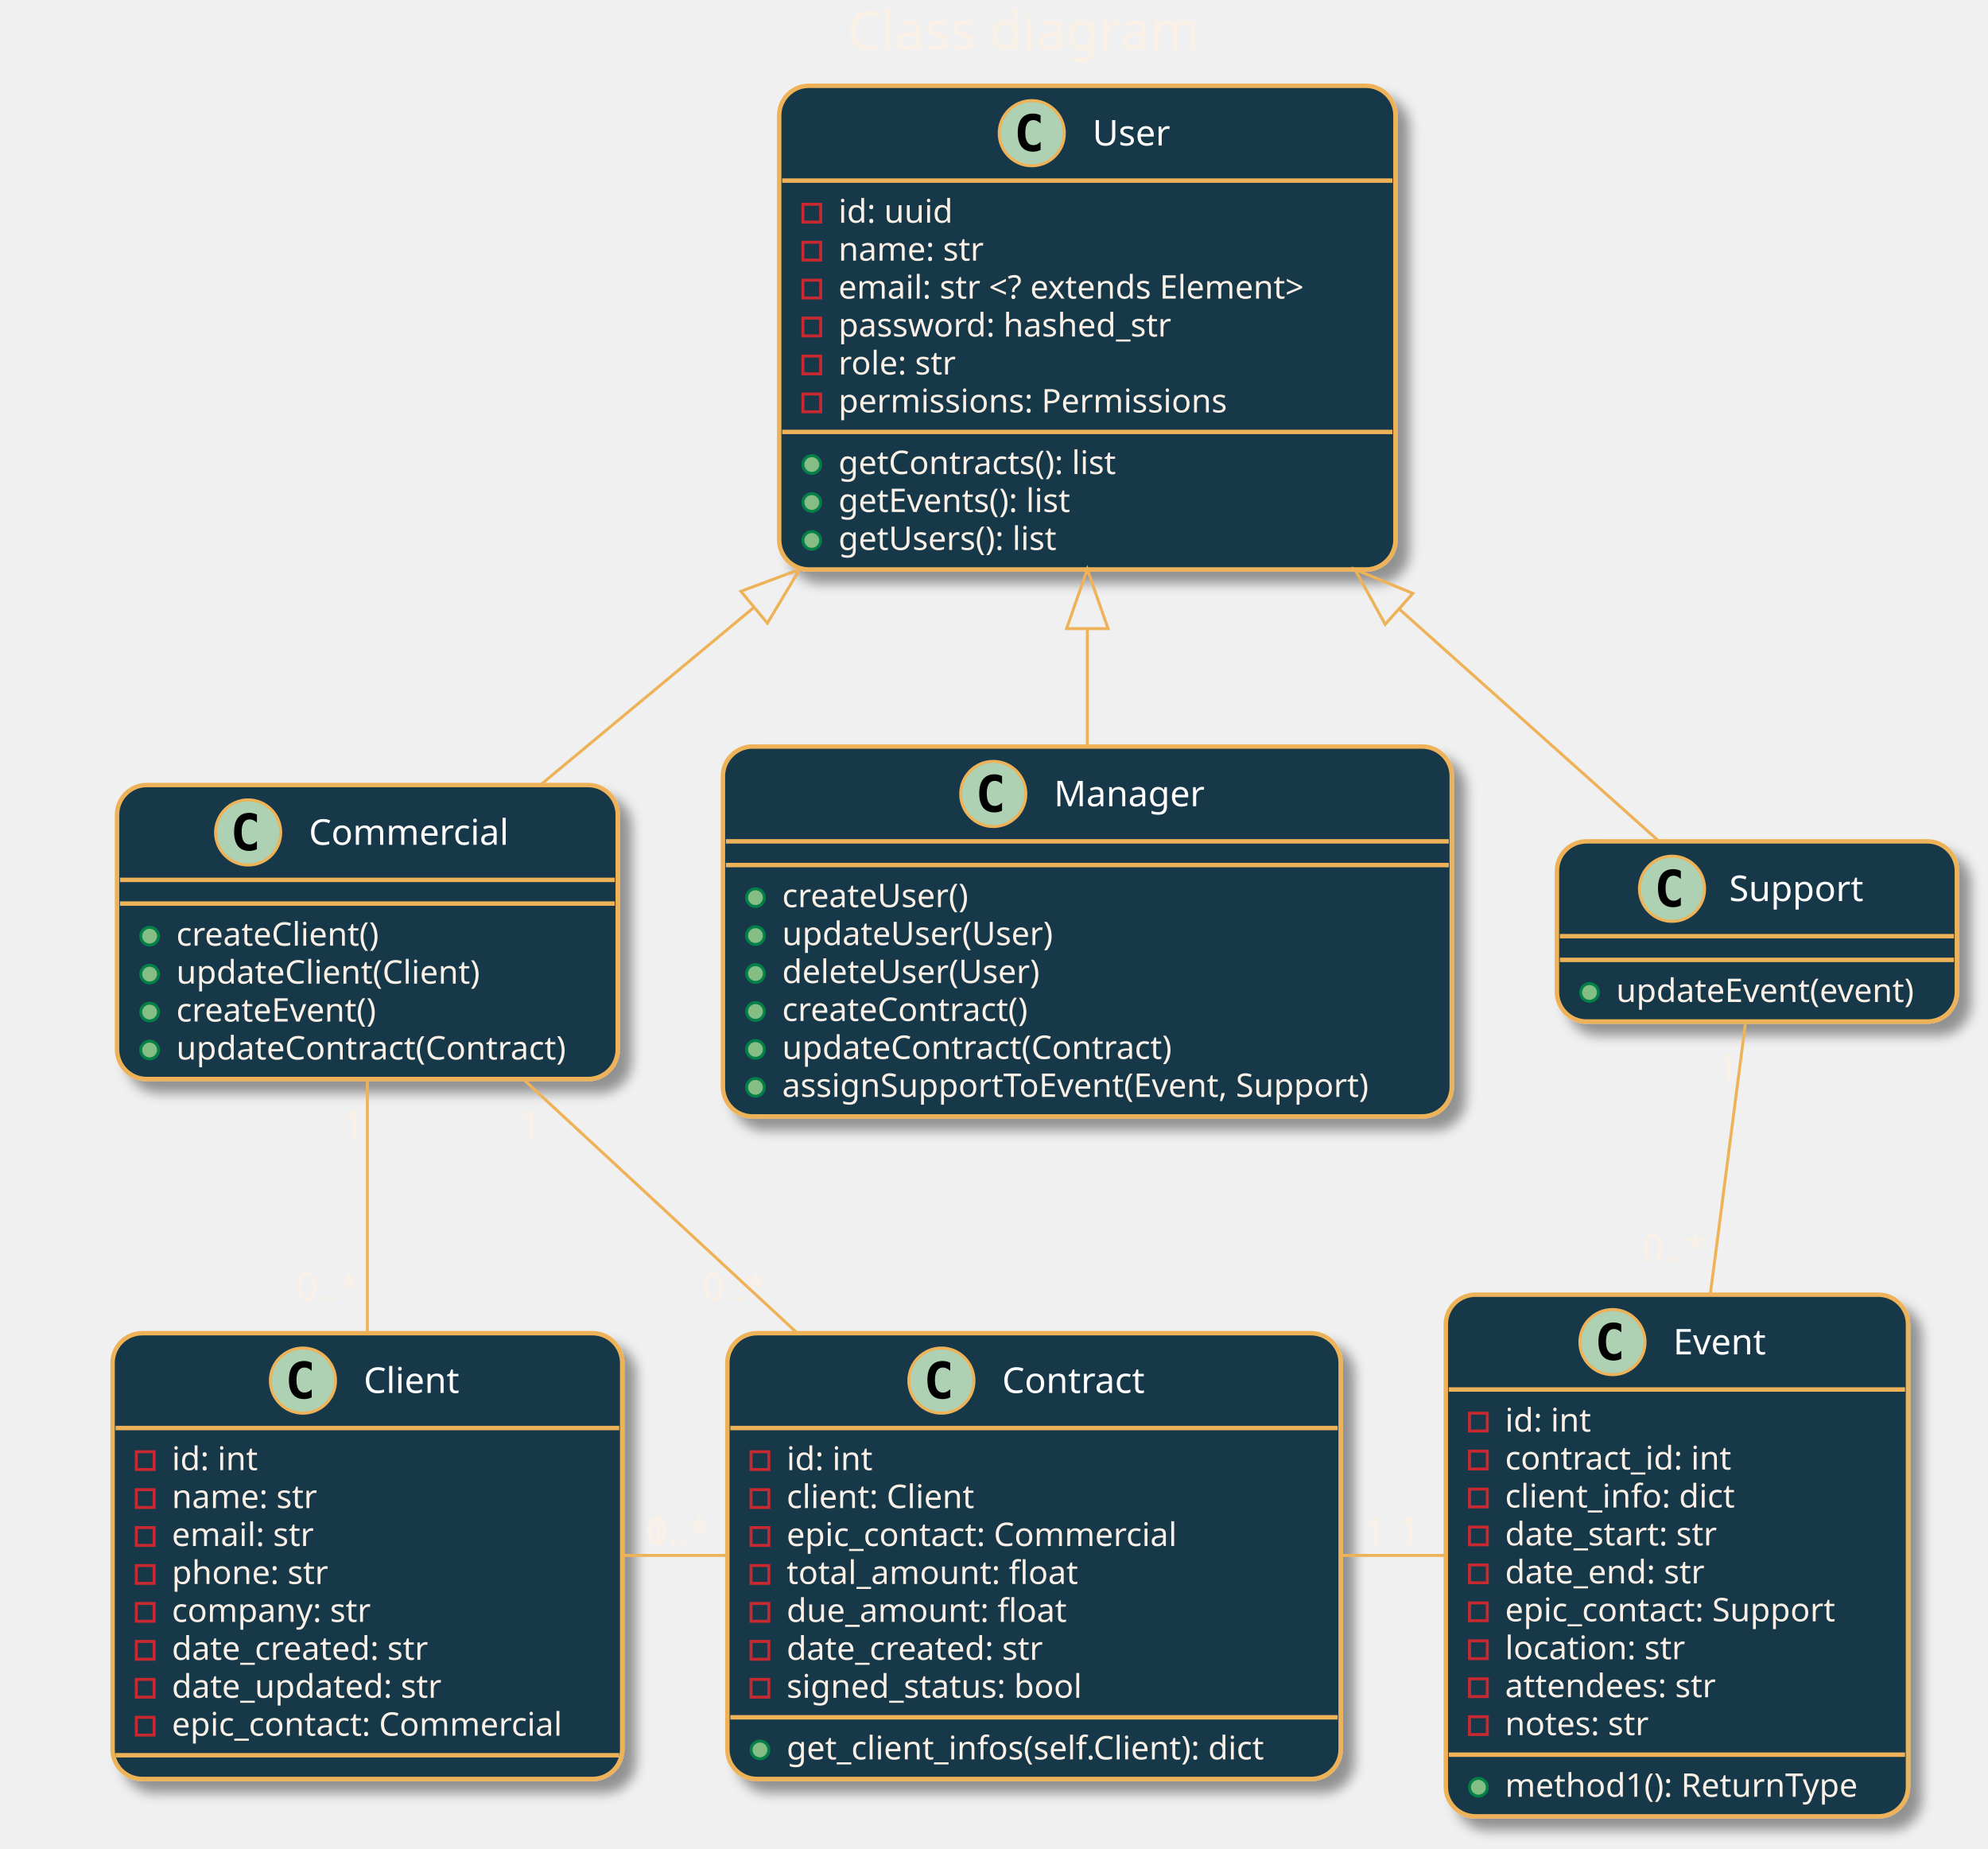
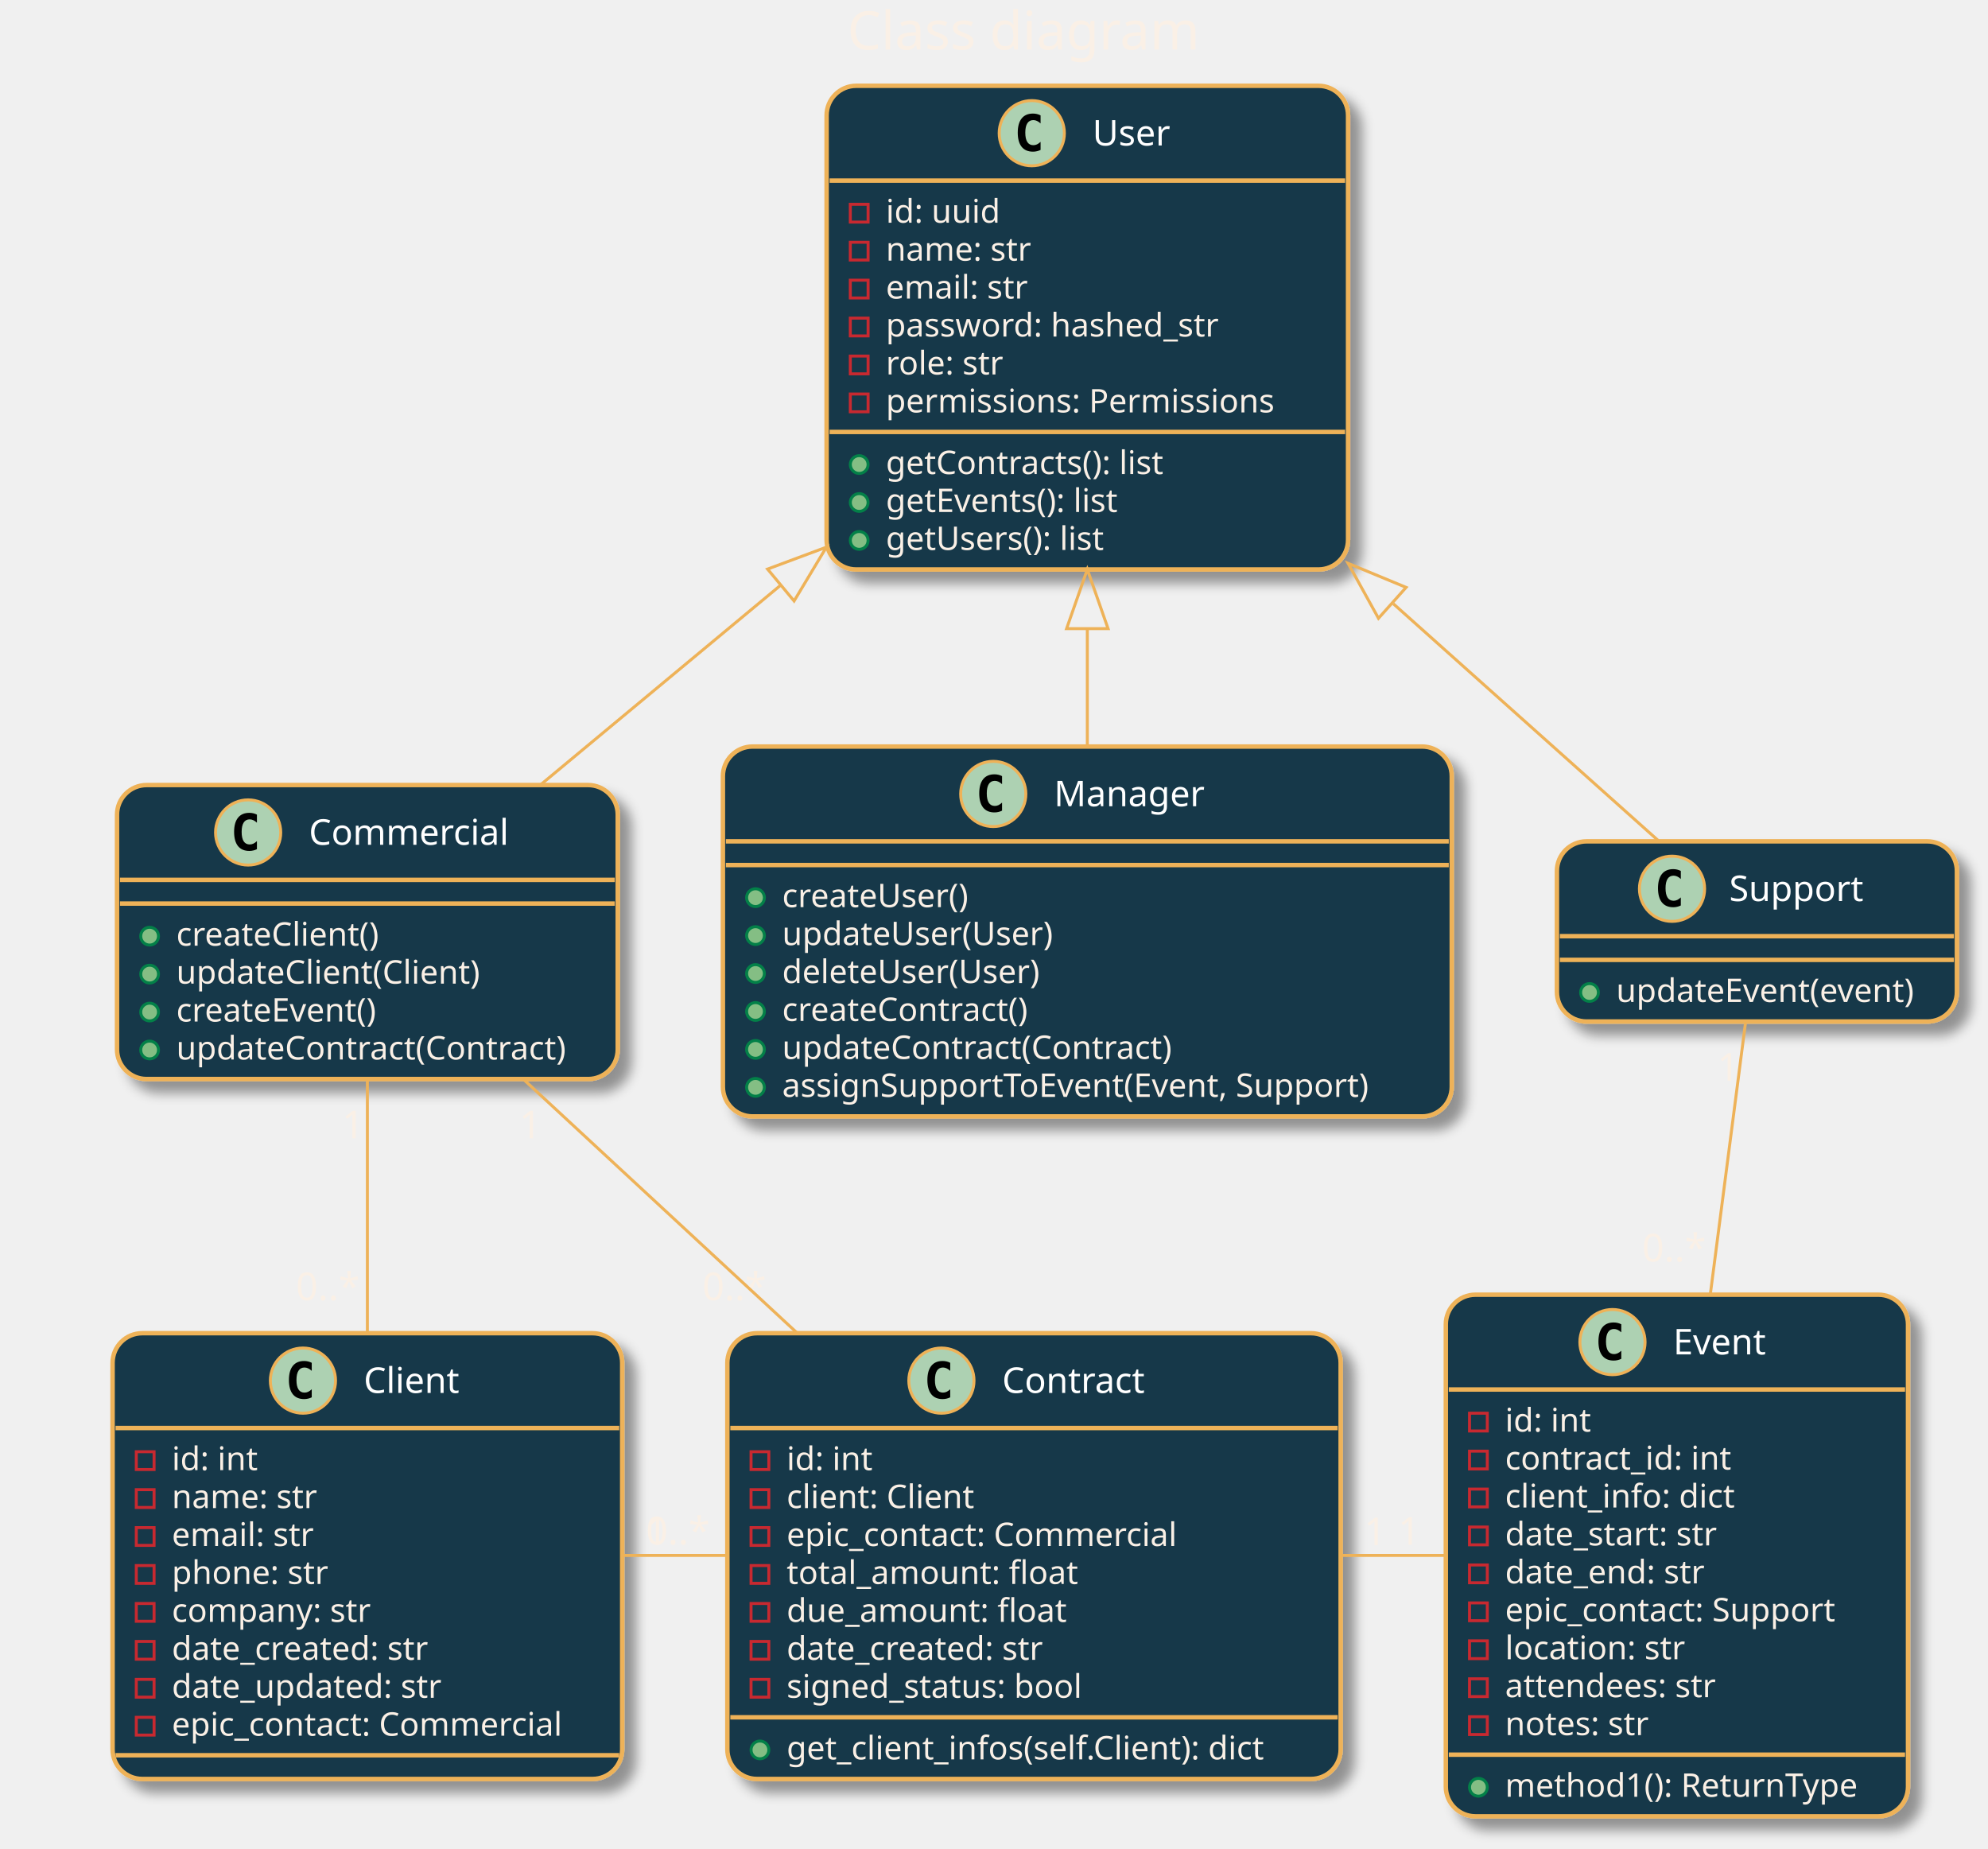
<svg xmlns="http://www.w3.org/2000/svg" contentScriptType="application/ecmascript" contentStyleType="text/css" height="624px" preserveAspectRatio="none" style="width:671px;height:624px;background:#123749;" version="1.1" viewBox="0 0 671 624" width="671px" zoomAndPan="magnify">
  <defs>
-     <filter height="300%" id="f1tl4l9mynsw7x" width="300%" x="-1" y="-1">
+     <filter height="300%" id="f9xjv8hsh4ss7" width="300%" x="-1" y="-1">
      <feGaussianBlur result="blurOut" stdDeviation="2.0" />
      <feColorMatrix in="blurOut" result="blurOut2" type="matrix" values="0 0 0 0 0 0 0 0 0 0 0 0 0 0 0 0 0 0 .4 0" />
      <feOffset dx="4.0" dy="4.0" in="blurOut2" result="blurOut3" />
      <feBlend in="SourceGraphic" in2="blurOut3" mode="normal" />
    </filter>
  </defs>
  <g>
    <text fill="#FAF0E6" font-family="sans-serif" font-size="18" lengthAdjust="spacingAndGlyphs" textLength="122" x="286" y="16.708">Class diagram</text>
-     <rect fill="#123749" filter="url(#f1tl4l9mynsw7x)" height="176.047" id="Event" rx="10" ry="10" style="stroke: #EEB258; stroke-width: 1.5;" width="156" x="488" y="436.953" />
+     <rect fill="#123749" filter="url(#f9xjv8hsh4ss7)" height="176.047" id="Event" rx="10" ry="10" style="stroke: #EEB258; stroke-width: 1.5;" width="156" x="488" y="436.953" />
    <ellipse cx="544.25" cy="452.953" fill="#ADD1B2" rx="11" ry="11" style="stroke: #EEB258; stroke-width: 1.0;" />
    <path d="M547.219,458.594 Q546.641,458.891 546,459.031 Q545.359,459.188 544.656,459.188 Q542.156,459.188 540.828,457.547 Q539.516,455.891 539.516,452.766 Q539.516,449.641 540.828,447.984 Q542.156,446.328 544.656,446.328 Q545.359,446.328 546,446.484 Q546.656,446.641 547.219,446.938 L547.219,449.656 Q546.594,449.078 546,448.812 Q545.406,448.531 544.781,448.531 Q543.438,448.531 542.75,449.609 Q542.062,450.672 542.062,452.766 Q542.062,454.859 542.75,455.938 Q543.438,457 544.781,457 Q545.406,457 546,456.734 Q546.594,456.453 547.219,455.875 L547.219,458.594 Z " />
    <text fill="#FFFFFF" font-family="sans-serif" font-size="12" lengthAdjust="spacingAndGlyphs" textLength="35" x="564.75" y="457.107">Event</text>
    <line style="stroke: #EEB258; stroke-width: 1.5;" x1="489" x2="643" y1="468.953" y2="468.953" />
    <rect fill="none" height="6" style="stroke: #C82930; stroke-width: 1.0;" width="6" x="496" y="476.953" />
    <text fill="#FAF0E6" font-family="sans-serif" font-size="11" lengthAdjust="spacingAndGlyphs" textLength="32" x="508" y="483.164">id: int</text>
    <rect fill="none" height="6" style="stroke: #C82930; stroke-width: 1.0;" width="6" x="496" y="489.758" />
    <text fill="#FAF0E6" font-family="sans-serif" font-size="11" lengthAdjust="spacingAndGlyphs" textLength="84" x="508" y="495.968">contract_id: int</text>
    <rect fill="none" height="6" style="stroke: #C82930; stroke-width: 1.0;" width="6" x="496" y="502.562" />
    <text fill="#FAF0E6" font-family="sans-serif" font-size="11" lengthAdjust="spacingAndGlyphs" textLength="85" x="508" y="508.773">client_info: dict</text>
    <rect fill="none" height="6" style="stroke: #C82930; stroke-width: 1.0;" width="6" x="496" y="515.367" />
    <text fill="#FAF0E6" font-family="sans-serif" font-size="11" lengthAdjust="spacingAndGlyphs" textLength="82" x="508" y="521.578">date_start: str</text>
    <rect fill="none" height="6" style="stroke: #C82930; stroke-width: 1.0;" width="6" x="496" y="528.172" />
    <text fill="#FAF0E6" font-family="sans-serif" font-size="11" lengthAdjust="spacingAndGlyphs" textLength="76" x="508" y="534.382">date_end: str</text>
    <rect fill="none" height="6" style="stroke: #C82930; stroke-width: 1.0;" width="6" x="496" y="540.977" />
    <text fill="#FAF0E6" font-family="sans-serif" font-size="11" lengthAdjust="spacingAndGlyphs" textLength="123" x="508" y="547.187">epic_contact: Support</text>
    <rect fill="none" height="6" style="stroke: #C82930; stroke-width: 1.0;" width="6" x="496" y="553.781" />
    <text fill="#FAF0E6" font-family="sans-serif" font-size="11" lengthAdjust="spacingAndGlyphs" textLength="68" x="508" y="559.992">location: str</text>
    <rect fill="none" height="6" style="stroke: #C82930; stroke-width: 1.0;" width="6" x="496" y="566.586" />
    <text fill="#FAF0E6" font-family="sans-serif" font-size="11" lengthAdjust="spacingAndGlyphs" textLength="81" x="508" y="572.796">attendees: str</text>
    <rect fill="none" height="6" style="stroke: #C82930; stroke-width: 1.0;" width="6" x="496" y="579.391" />
    <text fill="#FAF0E6" font-family="sans-serif" font-size="11" lengthAdjust="spacingAndGlyphs" textLength="56" x="508" y="585.601">notes: str</text>
    <line style="stroke: #EEB258; stroke-width: 1.5;" x1="489" x2="643" y1="592.195" y2="592.195" />
    <ellipse cx="499" cy="603.195" fill="#84BE84" rx="3" ry="3" style="stroke: #038048; stroke-width: 1.0;" />
    <text fill="#FAF0E6" font-family="sans-serif" font-size="11" lengthAdjust="spacingAndGlyphs" textLength="130" x="508" y="606.406">method1(): ReturnType</text>
-     <rect fill="#123749" filter="url(#f1tl4l9mynsw7x)" height="150.438" id="Contract" rx="10" ry="10" style="stroke: #EEB258; stroke-width: 1.5;" width="207" x="245.5" y="449.953" />
+     <rect fill="#123749" filter="url(#f9xjv8hsh4ss7)" height="150.438" id="Contract" rx="10" ry="10" style="stroke: #EEB258; stroke-width: 1.5;" width="207" x="245.5" y="449.953" />
    <ellipse cx="317.75" cy="465.953" fill="#ADD1B2" rx="11" ry="11" style="stroke: #EEB258; stroke-width: 1.0;" />
    <path d="M320.719,471.594 Q320.141,471.891 319.5,472.031 Q318.859,472.188 318.156,472.188 Q315.656,472.188 314.328,470.547 Q313.016,468.891 313.016,465.766 Q313.016,462.641 314.328,460.984 Q315.656,459.328 318.156,459.328 Q318.859,459.328 319.5,459.484 Q320.156,459.641 320.719,459.938 L320.719,462.656 Q320.094,462.078 319.5,461.812 Q318.906,461.531 318.281,461.531 Q316.938,461.531 316.25,462.609 Q315.562,463.672 315.562,465.766 Q315.562,467.859 316.25,468.938 Q316.938,470 318.281,470 Q318.906,470 319.5,469.734 Q320.094,469.453 320.719,468.875 L320.719,471.594 Z " />
    <text fill="#FFFFFF" font-family="sans-serif" font-size="12" lengthAdjust="spacingAndGlyphs" textLength="54" x="338.25" y="470.107">Contract</text>
    <line style="stroke: #EEB258; stroke-width: 1.5;" x1="246.5" x2="451.5" y1="481.953" y2="481.953" />
    <rect fill="none" height="6" style="stroke: #C82930; stroke-width: 1.0;" width="6" x="253.5" y="489.953" />
    <text fill="#FAF0E6" font-family="sans-serif" font-size="11" lengthAdjust="spacingAndGlyphs" textLength="32" x="265.5" y="496.164">id: int</text>
    <rect fill="none" height="6" style="stroke: #C82930; stroke-width: 1.0;" width="6" x="253.5" y="502.758" />
    <text fill="#FAF0E6" font-family="sans-serif" font-size="11" lengthAdjust="spacingAndGlyphs" textLength="70" x="265.5" y="508.968">client: Client</text>
    <rect fill="none" height="6" style="stroke: #C82930; stroke-width: 1.0;" width="6" x="253.5" y="515.562" />
    <text fill="#FAF0E6" font-family="sans-serif" font-size="11" lengthAdjust="spacingAndGlyphs" textLength="146" x="265.5" y="521.773">epic_contact: Commercial</text>
    <rect fill="none" height="6" style="stroke: #C82930; stroke-width: 1.0;" width="6" x="253.5" y="528.367" />
    <text fill="#FAF0E6" font-family="sans-serif" font-size="11" lengthAdjust="spacingAndGlyphs" textLength="107" x="265.5" y="534.578">total_amount: float</text>
    <rect fill="none" height="6" style="stroke: #C82930; stroke-width: 1.0;" width="6" x="253.5" y="541.172" />
    <text fill="#FAF0E6" font-family="sans-serif" font-size="11" lengthAdjust="spacingAndGlyphs" textLength="103" x="265.5" y="547.382">due_amount: float</text>
    <rect fill="none" height="6" style="stroke: #C82930; stroke-width: 1.0;" width="6" x="253.5" y="553.977" />
    <text fill="#FAF0E6" font-family="sans-serif" font-size="11" lengthAdjust="spacingAndGlyphs" textLength="98" x="265.5" y="560.187">date_created: str</text>
    <rect fill="none" height="6" style="stroke: #C82930; stroke-width: 1.0;" width="6" x="253.5" y="566.781" />
    <text fill="#FAF0E6" font-family="sans-serif" font-size="11" lengthAdjust="spacingAndGlyphs" textLength="112" x="265.5" y="572.992">signed_status: bool</text>
    <line style="stroke: #EEB258; stroke-width: 1.5;" x1="246.5" x2="451.5" y1="579.586" y2="579.586" />
    <ellipse cx="256.5" cy="590.586" fill="#84BE84" rx="3" ry="3" style="stroke: #038048; stroke-width: 1.0;" />
    <text fill="#FAF0E6" font-family="sans-serif" font-size="11" lengthAdjust="spacingAndGlyphs" textLength="181" x="265.5" y="593.796">get_client_infos(self.Client): dict</text>
-     <rect fill="#123749" filter="url(#f1tl4l9mynsw7x)" height="150.438" id="Client" rx="10" ry="10" style="stroke: #EEB258; stroke-width: 1.5;" width="172" x="38" y="449.953" />
+     <rect fill="#123749" filter="url(#f9xjv8hsh4ss7)" height="150.438" id="Client" rx="10" ry="10" style="stroke: #EEB258; stroke-width: 1.5;" width="172" x="38" y="449.953" />
    <ellipse cx="102.25" cy="465.953" fill="#ADD1B2" rx="11" ry="11" style="stroke: #EEB258; stroke-width: 1.0;" />
    <path d="M105.219,471.594 Q104.641,471.891 104,472.031 Q103.359,472.188 102.656,472.188 Q100.156,472.188 98.828,470.547 Q97.516,468.891 97.516,465.766 Q97.516,462.641 98.828,460.984 Q100.156,459.328 102.656,459.328 Q103.359,459.328 104,459.484 Q104.656,459.641 105.219,459.938 L105.219,462.656 Q104.594,462.078 104,461.812 Q103.406,461.531 102.781,461.531 Q101.438,461.531 100.75,462.609 Q100.062,463.672 100.062,465.766 Q100.062,467.859 100.75,468.938 Q101.438,470 102.781,470 Q103.406,470 104,469.734 Q104.594,469.453 105.219,468.875 L105.219,471.594 Z " />
    <text fill="#FFFFFF" font-family="sans-serif" font-size="12" lengthAdjust="spacingAndGlyphs" textLength="35" x="122.75" y="470.107">Client</text>
    <line style="stroke: #EEB258; stroke-width: 1.5;" x1="39" x2="209" y1="481.953" y2="481.953" />
    <rect fill="none" height="6" style="stroke: #C82930; stroke-width: 1.0;" width="6" x="46" y="489.953" />
    <text fill="#FAF0E6" font-family="sans-serif" font-size="11" lengthAdjust="spacingAndGlyphs" textLength="32" x="58" y="496.164">id: int</text>
    <rect fill="none" height="6" style="stroke: #C82930; stroke-width: 1.0;" width="6" x="46" y="502.758" />
    <text fill="#FAF0E6" font-family="sans-serif" font-size="11" lengthAdjust="spacingAndGlyphs" textLength="56" x="58" y="508.968">name: str</text>
    <rect fill="none" height="6" style="stroke: #C82930; stroke-width: 1.0;" width="6" x="46" y="515.562" />
    <text fill="#FAF0E6" font-family="sans-serif" font-size="11" lengthAdjust="spacingAndGlyphs" textLength="55" x="58" y="521.773">email: str</text>
    <rect fill="none" height="6" style="stroke: #C82930; stroke-width: 1.0;" width="6" x="46" y="528.367" />
    <text fill="#FAF0E6" font-family="sans-serif" font-size="11" lengthAdjust="spacingAndGlyphs" textLength="59" x="58" y="534.578">phone: str</text>
    <rect fill="none" height="6" style="stroke: #C82930; stroke-width: 1.0;" width="6" x="46" y="541.172" />
    <text fill="#FAF0E6" font-family="sans-serif" font-size="11" lengthAdjust="spacingAndGlyphs" textLength="75" x="58" y="547.382">company: str</text>
    <rect fill="none" height="6" style="stroke: #C82930; stroke-width: 1.0;" width="6" x="46" y="553.977" />
    <text fill="#FAF0E6" font-family="sans-serif" font-size="11" lengthAdjust="spacingAndGlyphs" textLength="98" x="58" y="560.187">date_created: str</text>
    <rect fill="none" height="6" style="stroke: #C82930; stroke-width: 1.0;" width="6" x="46" y="566.781" />
    <text fill="#FAF0E6" font-family="sans-serif" font-size="11" lengthAdjust="spacingAndGlyphs" textLength="101" x="58" y="572.992">date_updated: str</text>
    <rect fill="none" height="6" style="stroke: #C82930; stroke-width: 1.0;" width="6" x="46" y="579.586" />
    <text fill="#FAF0E6" font-family="sans-serif" font-size="11" lengthAdjust="spacingAndGlyphs" textLength="146" x="58" y="585.796">epic_contact: Commercial</text>
    <line style="stroke: #EEB258; stroke-width: 1.5;" x1="39" x2="209" y1="592.391" y2="592.391" />
-     <rect fill="#123749" filter="url(#f1tl4l9mynsw7x)" height="163.242" id="User" rx="10" ry="10" style="stroke: #EEB258; stroke-width: 1.5;" width="208" x="263" y="28.953" />
+     <rect fill="#123749" filter="url(#f9xjv8hsh4ss7)" height="163.242" id="User" rx="10" ry="10" style="stroke: #EEB258; stroke-width: 1.5;" width="176" x="279" y="28.953" />
    <ellipse cx="348.25" cy="44.953" fill="#ADD1B2" rx="11" ry="11" style="stroke: #EEB258; stroke-width: 1.0;" />
    <path d="M351.219,50.594 Q350.641,50.891 350,51.031 Q349.359,51.188 348.656,51.188 Q346.156,51.188 344.828,49.547 Q343.516,47.891 343.516,44.766 Q343.516,41.641 344.828,39.984 Q346.156,38.328 348.656,38.328 Q349.359,38.328 350,38.484 Q350.656,38.641 351.219,38.938 L351.219,41.656 Q350.594,41.078 350,40.812 Q349.406,40.531 348.781,40.531 Q347.438,40.531 346.75,41.609 Q346.062,42.672 346.062,44.766 Q346.062,46.859 346.75,47.938 Q347.438,49 348.781,49 Q349.406,49 350,48.734 Q350.594,48.453 351.219,47.875 L351.219,50.594 Z " />
    <text fill="#FFFFFF" font-family="sans-serif" font-size="12" lengthAdjust="spacingAndGlyphs" textLength="29" x="368.75" y="49.107">User</text>
-     <line style="stroke: #EEB258; stroke-width: 1.5;" x1="264" x2="470" y1="60.953" y2="60.953" />
-     <rect fill="none" height="6" style="stroke: #C82930; stroke-width: 1.0;" width="6" x="271" y="68.953" />
-     <text fill="#FAF0E6" font-family="sans-serif" font-size="11" lengthAdjust="spacingAndGlyphs" textLength="42" x="283" y="75.164">id: uuid</text>
-     <rect fill="none" height="6" style="stroke: #C82930; stroke-width: 1.0;" width="6" x="271" y="81.758" />
-     <text fill="#FAF0E6" font-family="sans-serif" font-size="11" lengthAdjust="spacingAndGlyphs" textLength="56" x="283" y="87.968">name: str</text>
-     <rect fill="none" height="6" style="stroke: #C82930; stroke-width: 1.0;" width="6" x="271" y="94.562" />
-     <text fill="#FAF0E6" font-family="sans-serif" font-size="11" lengthAdjust="spacingAndGlyphs" textLength="182" x="283" y="100.773">email: str &lt;? extends Element&gt;</text>
-     <rect fill="none" height="6" style="stroke: #C82930; stroke-width: 1.0;" width="6" x="271" y="107.367" />
-     <text fill="#FAF0E6" font-family="sans-serif" font-size="11" lengthAdjust="spacingAndGlyphs" textLength="128" x="283" y="113.578">password: hashed_str</text>
-     <rect fill="none" height="6" style="stroke: #C82930; stroke-width: 1.0;" width="6" x="271" y="120.172" />
-     <text fill="#FAF0E6" font-family="sans-serif" font-size="11" lengthAdjust="spacingAndGlyphs" textLength="46" x="283" y="126.382">role: str</text>
-     <rect fill="none" height="6" style="stroke: #C82930; stroke-width: 1.0;" width="6" x="271" y="132.977" />
-     <text fill="#FAF0E6" font-family="sans-serif" font-size="11" lengthAdjust="spacingAndGlyphs" textLength="150" x="283" y="139.187">permissions: Permissions</text>
-     <line style="stroke: #EEB258; stroke-width: 1.5;" x1="264" x2="470" y1="145.781" y2="145.781" />
-     <ellipse cx="274" cy="156.781" fill="#84BE84" rx="3" ry="3" style="stroke: #038048; stroke-width: 1.0;" />
-     <text fill="#FAF0E6" font-family="sans-serif" font-size="11" lengthAdjust="spacingAndGlyphs" textLength="106" x="283" y="159.992">getContracts(): list</text>
-     <ellipse cx="274" cy="169.586" fill="#84BE84" rx="3" ry="3" style="stroke: #038048; stroke-width: 1.0;" />
-     <text fill="#FAF0E6" font-family="sans-serif" font-size="11" lengthAdjust="spacingAndGlyphs" textLength="89" x="283" y="172.796">getEvents(): list</text>
-     <ellipse cx="274" cy="182.391" fill="#84BE84" rx="3" ry="3" style="stroke: #038048; stroke-width: 1.0;" />
-     <text fill="#FAF0E6" font-family="sans-serif" font-size="11" lengthAdjust="spacingAndGlyphs" textLength="85" x="283" y="185.601">getUsers(): list</text>
-     <rect fill="#123749" filter="url(#f1tl4l9mynsw7x)" height="99.219" id="Commercial" rx="10" ry="10" style="stroke: #EEB258; stroke-width: 1.5;" width="169" x="39.5" y="264.953" />
+     <line style="stroke: #EEB258; stroke-width: 1.5;" x1="280" x2="454" y1="60.953" y2="60.953" />
+     <rect fill="none" height="6" style="stroke: #C82930; stroke-width: 1.0;" width="6" x="287" y="68.953" />
+     <text fill="#FAF0E6" font-family="sans-serif" font-size="11" lengthAdjust="spacingAndGlyphs" textLength="42" x="299" y="75.164">id: uuid</text>
+     <rect fill="none" height="6" style="stroke: #C82930; stroke-width: 1.0;" width="6" x="287" y="81.758" />
+     <text fill="#FAF0E6" font-family="sans-serif" font-size="11" lengthAdjust="spacingAndGlyphs" textLength="56" x="299" y="87.968">name: str</text>
+     <rect fill="none" height="6" style="stroke: #C82930; stroke-width: 1.0;" width="6" x="287" y="94.562" />
+     <text fill="#FAF0E6" font-family="sans-serif" font-size="11" lengthAdjust="spacingAndGlyphs" textLength="55" x="299" y="100.773">email: str</text>
+     <rect fill="none" height="6" style="stroke: #C82930; stroke-width: 1.0;" width="6" x="287" y="107.367" />
+     <text fill="#FAF0E6" font-family="sans-serif" font-size="11" lengthAdjust="spacingAndGlyphs" textLength="128" x="299" y="113.578">password: hashed_str</text>
+     <rect fill="none" height="6" style="stroke: #C82930; stroke-width: 1.0;" width="6" x="287" y="120.172" />
+     <text fill="#FAF0E6" font-family="sans-serif" font-size="11" lengthAdjust="spacingAndGlyphs" textLength="46" x="299" y="126.382">role: str</text>
+     <rect fill="none" height="6" style="stroke: #C82930; stroke-width: 1.0;" width="6" x="287" y="132.977" />
+     <text fill="#FAF0E6" font-family="sans-serif" font-size="11" lengthAdjust="spacingAndGlyphs" textLength="150" x="299" y="139.187">permissions: Permissions</text>
+     <line style="stroke: #EEB258; stroke-width: 1.5;" x1="280" x2="454" y1="145.781" y2="145.781" />
+     <ellipse cx="290" cy="156.781" fill="#84BE84" rx="3" ry="3" style="stroke: #038048; stroke-width: 1.0;" />
+     <text fill="#FAF0E6" font-family="sans-serif" font-size="11" lengthAdjust="spacingAndGlyphs" textLength="106" x="299" y="159.992">getContracts(): list</text>
+     <ellipse cx="290" cy="169.586" fill="#84BE84" rx="3" ry="3" style="stroke: #038048; stroke-width: 1.0;" />
+     <text fill="#FAF0E6" font-family="sans-serif" font-size="11" lengthAdjust="spacingAndGlyphs" textLength="89" x="299" y="172.796">getEvents(): list</text>
+     <ellipse cx="290" cy="182.391" fill="#84BE84" rx="3" ry="3" style="stroke: #038048; stroke-width: 1.0;" />
+     <text fill="#FAF0E6" font-family="sans-serif" font-size="11" lengthAdjust="spacingAndGlyphs" textLength="85" x="299" y="185.601">getUsers(): list</text>
+     <rect fill="#123749" filter="url(#f9xjv8hsh4ss7)" height="99.219" id="Commercial" rx="10" ry="10" style="stroke: #EEB258; stroke-width: 1.5;" width="169" x="39.5" y="264.953" />
    <ellipse cx="83.75" cy="280.953" fill="#ADD1B2" rx="11" ry="11" style="stroke: #EEB258; stroke-width: 1.0;" />
    <path d="M86.719,286.594 Q86.141,286.891 85.5,287.031 Q84.859,287.188 84.156,287.188 Q81.656,287.188 80.328,285.547 Q79.016,283.891 79.016,280.766 Q79.016,277.641 80.328,275.984 Q81.656,274.328 84.156,274.328 Q84.859,274.328 85.5,274.484 Q86.156,274.641 86.719,274.938 L86.719,277.656 Q86.094,277.078 85.5,276.812 Q84.906,276.531 84.281,276.531 Q82.938,276.531 82.25,277.609 Q81.562,278.672 81.562,280.766 Q81.562,282.859 82.25,283.938 Q82.938,285 84.281,285 Q84.906,285 85.5,284.734 Q86.094,284.453 86.719,283.875 L86.719,286.594 Z " />
    <text fill="#FFFFFF" font-family="sans-serif" font-size="12" lengthAdjust="spacingAndGlyphs" textLength="72" x="104.25" y="285.107">Commercial</text>
    <line style="stroke: #EEB258; stroke-width: 1.5;" x1="40.5" x2="207.5" y1="296.953" y2="296.953" />
    <line style="stroke: #EEB258; stroke-width: 1.5;" x1="40.5" x2="207.5" y1="304.953" y2="304.953" />
    <ellipse cx="50.5" cy="315.953" fill="#84BE84" rx="3" ry="3" style="stroke: #038048; stroke-width: 1.0;" />
    <text fill="#FAF0E6" font-family="sans-serif" font-size="11" lengthAdjust="spacingAndGlyphs" textLength="76" x="59.5" y="319.164">createClient()</text>
    <ellipse cx="50.5" cy="328.758" fill="#84BE84" rx="3" ry="3" style="stroke: #038048; stroke-width: 1.0;" />
    <text fill="#FAF0E6" font-family="sans-serif" font-size="11" lengthAdjust="spacingAndGlyphs" textLength="111" x="59.5" y="331.968">updateClient(Client)</text>
    <ellipse cx="50.5" cy="341.562" fill="#84BE84" rx="3" ry="3" style="stroke: #038048; stroke-width: 1.0;" />
    <text fill="#FAF0E6" font-family="sans-serif" font-size="11" lengthAdjust="spacingAndGlyphs" textLength="75" x="59.5" y="344.773">createEvent()</text>
    <ellipse cx="50.5" cy="354.367" fill="#84BE84" rx="3" ry="3" style="stroke: #038048; stroke-width: 1.0;" />
    <text fill="#FAF0E6" font-family="sans-serif" font-size="11" lengthAdjust="spacingAndGlyphs" textLength="143" x="59.5" y="357.578">updateContract(Contract)</text>
-     <rect fill="#123749" filter="url(#f1tl4l9mynsw7x)" height="124.828" id="Manager" rx="10" ry="10" style="stroke: #EEB258; stroke-width: 1.5;" width="246" x="244" y="251.953" />
+     <rect fill="#123749" filter="url(#f9xjv8hsh4ss7)" height="124.828" id="Manager" rx="10" ry="10" style="stroke: #EEB258; stroke-width: 1.5;" width="246" x="244" y="251.953" />
    <ellipse cx="335.25" cy="267.953" fill="#ADD1B2" rx="11" ry="11" style="stroke: #EEB258; stroke-width: 1.0;" />
    <path d="M338.219,273.594 Q337.641,273.891 337,274.031 Q336.359,274.188 335.656,274.188 Q333.156,274.188 331.828,272.547 Q330.516,270.891 330.516,267.766 Q330.516,264.641 331.828,262.984 Q333.156,261.328 335.656,261.328 Q336.359,261.328 337,261.484 Q337.656,261.641 338.219,261.938 L338.219,264.656 Q337.594,264.078 337,263.812 Q336.406,263.531 335.781,263.531 Q334.438,263.531 333.75,264.609 Q333.062,265.672 333.062,267.766 Q333.062,269.859 333.75,270.938 Q334.438,272 335.781,272 Q336.406,272 337,271.734 Q337.594,271.453 338.219,270.875 L338.219,273.594 Z " />
    <text fill="#FFFFFF" font-family="sans-serif" font-size="12" lengthAdjust="spacingAndGlyphs" textLength="55" x="355.75" y="272.107">Manager</text>
    <line style="stroke: #EEB258; stroke-width: 1.5;" x1="245" x2="489" y1="283.953" y2="283.953" />
    <line style="stroke: #EEB258; stroke-width: 1.5;" x1="245" x2="489" y1="291.953" y2="291.953" />
    <ellipse cx="255" cy="302.953" fill="#84BE84" rx="3" ry="3" style="stroke: #038048; stroke-width: 1.0;" />
    <text fill="#FAF0E6" font-family="sans-serif" font-size="11" lengthAdjust="spacingAndGlyphs" textLength="71" x="264" y="306.164">createUser()</text>
    <ellipse cx="255" cy="315.758" fill="#84BE84" rx="3" ry="3" style="stroke: #038048; stroke-width: 1.0;" />
    <text fill="#FAF0E6" font-family="sans-serif" font-size="11" lengthAdjust="spacingAndGlyphs" textLength="101" x="264" y="318.968">updateUser(User)</text>
    <ellipse cx="255" cy="328.562" fill="#84BE84" rx="3" ry="3" style="stroke: #038048; stroke-width: 1.0;" />
    <text fill="#FAF0E6" font-family="sans-serif" font-size="11" lengthAdjust="spacingAndGlyphs" textLength="97" x="264" y="331.773">deleteUser(User)</text>
    <ellipse cx="255" cy="341.367" fill="#84BE84" rx="3" ry="3" style="stroke: #038048; stroke-width: 1.0;" />
    <text fill="#FAF0E6" font-family="sans-serif" font-size="11" lengthAdjust="spacingAndGlyphs" textLength="92" x="264" y="344.578">createContract()</text>
    <ellipse cx="255" cy="354.172" fill="#84BE84" rx="3" ry="3" style="stroke: #038048; stroke-width: 1.0;" />
    <text fill="#FAF0E6" font-family="sans-serif" font-size="11" lengthAdjust="spacingAndGlyphs" textLength="143" x="264" y="357.382">updateContract(Contract)</text>
    <ellipse cx="255" cy="366.977" fill="#84BE84" rx="3" ry="3" style="stroke: #038048; stroke-width: 1.0;" />
    <text fill="#FAF0E6" font-family="sans-serif" font-size="11" lengthAdjust="spacingAndGlyphs" textLength="220" x="264" y="370.187">assignSupportToEvent(Event, Support)</text>
-     <rect fill="#123749" filter="url(#f1tl4l9mynsw7x)" height="60.805" id="Support" rx="10" ry="10" style="stroke: #EEB258; stroke-width: 1.5;" width="135" x="525.5" y="283.953" />
+     <rect fill="#123749" filter="url(#f9xjv8hsh4ss7)" height="60.805" id="Support" rx="10" ry="10" style="stroke: #EEB258; stroke-width: 1.5;" width="135" x="525.5" y="283.953" />
    <ellipse cx="564.35" cy="299.953" fill="#ADD1B2" rx="11" ry="11" style="stroke: #EEB258; stroke-width: 1.0;" />
    <path d="M567.319,305.594 Q566.741,305.891 566.1,306.031 Q565.459,306.188 564.756,306.188 Q562.256,306.188 560.928,304.547 Q559.616,302.891 559.616,299.766 Q559.616,296.641 560.928,294.984 Q562.256,293.328 564.756,293.328 Q565.459,293.328 566.1,293.484 Q566.756,293.641 567.319,293.938 L567.319,296.656 Q566.694,296.078 566.1,295.812 Q565.506,295.531 564.881,295.531 Q563.538,295.531 562.85,296.609 Q562.163,297.672 562.163,299.766 Q562.163,301.859 562.85,302.938 Q563.538,304 564.881,304 Q565.506,304 566.1,303.734 Q566.694,303.453 567.319,302.875 L567.319,305.594 Z " />
    <text fill="#FFFFFF" font-family="sans-serif" font-size="12" lengthAdjust="spacingAndGlyphs" textLength="50" x="583.65" y="304.107">Support</text>
    <line style="stroke: #EEB258; stroke-width: 1.5;" x1="526.5" x2="659.5" y1="315.953" y2="315.953" />
    <line style="stroke: #EEB258; stroke-width: 1.5;" x1="526.5" x2="659.5" y1="323.953" y2="323.953" />
    <ellipse cx="536.5" cy="334.953" fill="#84BE84" rx="3" ry="3" style="stroke: #038048; stroke-width: 1.0;" />
    <text fill="#FAF0E6" font-family="sans-serif" font-size="11" lengthAdjust="spacingAndGlyphs" textLength="109" x="545.5" y="338.164">updateEvent(event)</text>
-     <path d="M254.5,204.973 C229.59,225.683 204.16,246.813 182.46,264.863 " fill="none" id="User&lt;-Commercial" style="stroke: #EEB258; stroke-width: 1.0;" />
-     <polygon fill="none" points="250.06,199.563,269.91,192.163,259.01,210.323,250.06,199.563" style="stroke: #EEB258; stroke-width: 1.0;" />
+     <path d="M263.31,197.653 C235.7,220.603 206.83,244.603 182.58,264.753 " fill="none" id="User&lt;-Commercial" style="stroke: #EEB258; stroke-width: 1.0;" />
+     <polygon fill="none" points="259.07,192.063,278.93,184.663,268.02,202.833,259.07,192.063" style="stroke: #EEB258; stroke-width: 1.0;" />
    <path d="M367,212.453 C367,225.903 367,239.363 367,251.853 " fill="none" id="User&lt;-Manager" style="stroke: #EEB258; stroke-width: 1.0;" />
    <polygon fill="none" points="360,212.163,367,192.163,374,212.163,360,212.163" style="stroke: #EEB258; stroke-width: 1.0;" />
-     <path d="M472.26,205.533 C503.98,233.883 536.51,262.963 559.8,283.783 " fill="none" id="User&lt;-Support" style="stroke: #EEB258; stroke-width: 1.0;" />
-     <polygon fill="none" points="467.54,210.703,457.3,192.163,476.87,200.273,467.54,210.703" style="stroke: #EEB258; stroke-width: 1.0;" />
+     <path d="M470.29,203.773 C502.67,232.723 536.13,262.623 559.92,283.883 " fill="none" id="User&lt;-Support" style="stroke: #EEB258; stroke-width: 1.0;" />
+     <polygon fill="none" points="465.27,208.673,455.02,190.133,474.6,198.243,465.27,208.673" style="stroke: #EEB258; stroke-width: 1.0;" />
    <path d="M124,364.073 C124,389.583 124,421.383 124,449.883 " fill="none" id="Commercial-Client" style="stroke: #EEB258; stroke-width: 1.0;" />
    <text fill="#FAF0E6" font-family="sans-serif" font-size="13" lengthAdjust="spacingAndGlyphs" textLength="8" x="115.438" y="384.166">1</text>
    <text fill="#FAF0E6" font-family="sans-serif" font-size="13" lengthAdjust="spacingAndGlyphs" textLength="23" x="99.868" y="438.807">0..*</text>
    <path d="M589.13,345.323 C586.03,369.313 581.5,404.253 577.27,436.883 " fill="none" id="Support-Event" style="stroke: #EEB258; stroke-width: 1.0;" />
    <text fill="#FAF0E6" font-family="sans-serif" font-size="13" lengthAdjust="spacingAndGlyphs" textLength="8" x="579.63" y="364.736">1</text>
    <text fill="#FAF0E6" font-family="sans-serif" font-size="13" lengthAdjust="spacingAndGlyphs" textLength="23" x="554.25" y="425.741">0..*</text>
    <path d="M176.47,364.073 C204,389.583 238.31,421.383 269.07,449.883 " fill="none" id="Commercial-Contract" style="stroke: #EEB258; stroke-width: 1.0;" />
    <text fill="#FAF0E6" font-family="sans-serif" font-size="13" lengthAdjust="spacingAndGlyphs" textLength="8" x="175.286" y="384.166">1</text>
    <text fill="#FAF0E6" font-family="sans-serif" font-size="13" lengthAdjust="spacingAndGlyphs" textLength="23" x="237.07" y="438.807">0..*</text>
    <path d="M210.13,524.953 C221.89,524.953 233.64,524.953 245.39,524.953 " fill="none" id="Client-Contract" style="stroke: #EEB258; stroke-width: 1.0;" />
    <text fill="#FAF0E6" font-family="sans-serif" font-size="13" lengthAdjust="spacingAndGlyphs" textLength="8" x="217.875" y="521.362">1</text>
    <text fill="#FAF0E6" font-family="sans-serif" font-size="13" lengthAdjust="spacingAndGlyphs" textLength="23" x="218.008" y="521.238">0..*</text>
    <path d="M452.84,524.953 C464.48,524.953 476.12,524.953 487.76,524.953 " fill="none" id="Contract-Event" style="stroke: #EEB258; stroke-width: 1.0;" />
    <text fill="#FAF0E6" font-family="sans-serif" font-size="13" lengthAdjust="spacingAndGlyphs" textLength="8" x="460.423" y="521.482">1</text>
    <text fill="#FAF0E6" font-family="sans-serif" font-size="13" lengthAdjust="spacingAndGlyphs" textLength="8" x="471.921" y="521.309">1</text>
  </g>
</svg>
